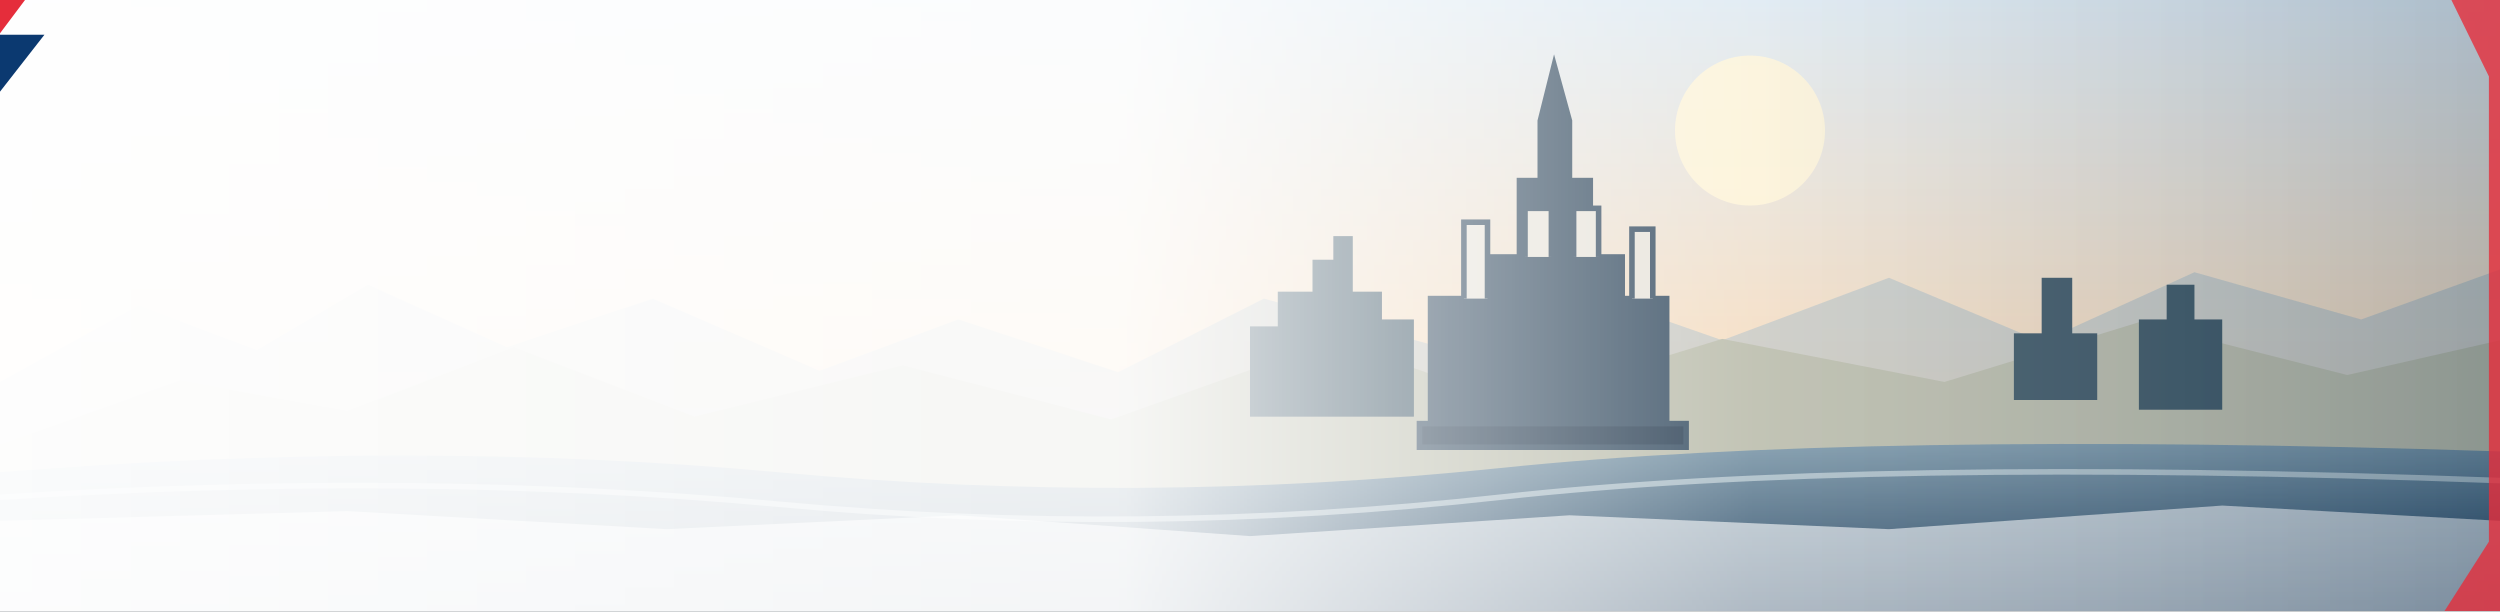
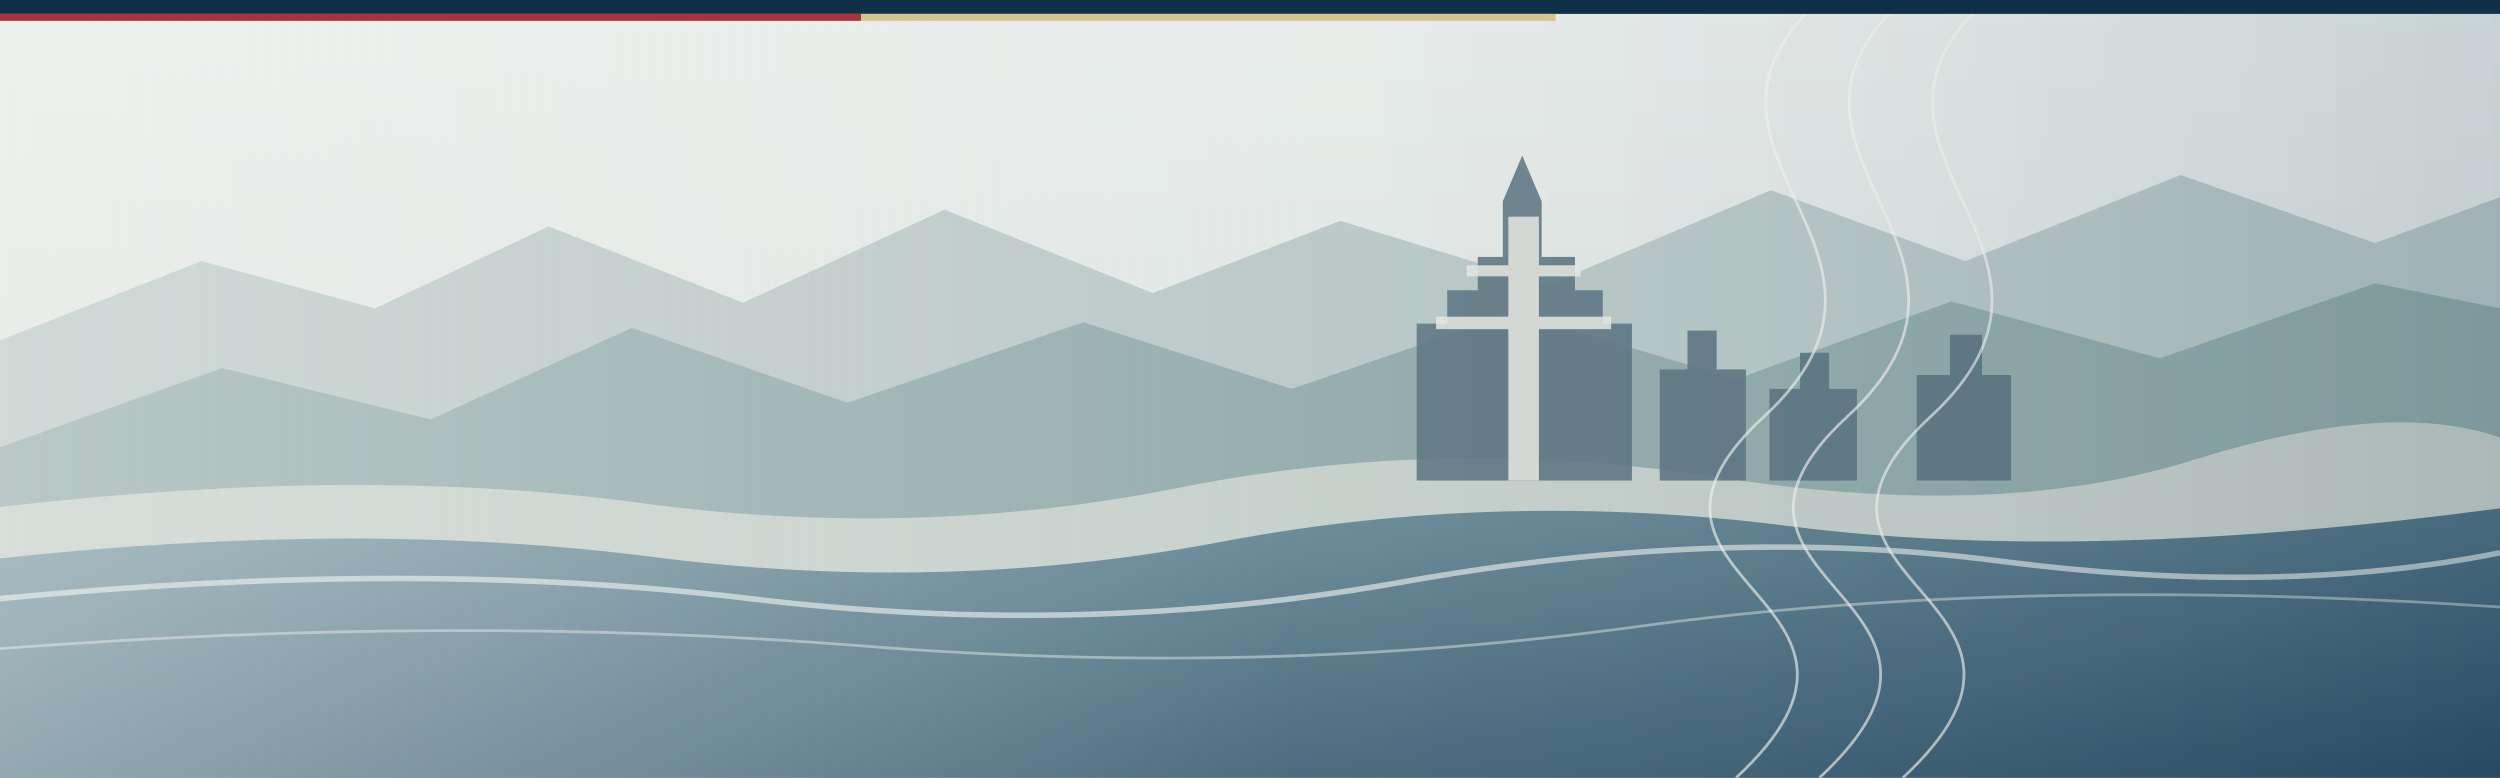
- <svg xmlns="http://www.w3.org/2000/svg" viewBox="0 0 1800 440" preserveAspectRatio="xMidYMid slice">
+ <svg xmlns="http://www.w3.org/2000/svg" viewBox="0 0 1800 560" preserveAspectRatio="xMidYMid slice" role="img" aria-labelledby="title desc">
  <defs>
-     <linearGradient id="sky" x2="0" y2="1">
-       <stop stop-color="#dce8f1" />
-       <stop offset=".62" stop-color="#f6d9b8" />
-       <stop offset="1" stop-color="#f4eee4" />
+     <linearGradient id="paper" x1="0" y1="0" x2="0" y2="1">
+       <stop stop-color="#e7ecea" />
+       <stop offset="1" stop-color="#d6dedc" />
    </linearGradient>
-     <linearGradient id="river" x2="0" y2="1">
-       <stop stop-color="#718fa2" />
-       <stop offset="1" stop-color="#0c2d4c" />
+     <linearGradient id="water" x1="0" y1="0" x2="1" y2="1">
+       <stop stop-color="#7799a4" />
+       <stop offset="1" stop-color="#294e66" />
    </linearGradient>
-     <linearGradient id="shade">
-       <stop stop-color="#fff" stop-opacity=".97" />
-       <stop offset=".45" stop-color="#fff" stop-opacity=".88" />
-       <stop offset=".7" stop-color="#fff" stop-opacity=".18" />
-       <stop offset="1" stop-color="#0b2b4b" stop-opacity=".25" />
+     <linearGradient id="veil">
+       <stop stop-color="#f8f7f2" stop-opacity=".4" />
+       <stop offset=".52" stop-color="#f8f7f2" stop-opacity=".08" />
+       <stop offset="1" stop-color="#102f49" stop-opacity=".14" />
    </linearGradient>
  </defs>
-   <rect width="1800" height="440" fill="url(#sky)" />
-   <circle cx="1260" cy="94" r="54" fill="#fff4d5" opacity=".85" />
-   <path d="M0 275 100 220 185 252 265 205 365 250 470 215 590 267 690 230 805 268 910 215 1030 248 1140 210 1240 245 1360 200 1470 246 1580 196 1700 230 1800 194V440H0Z" fill="#a3b7c1" opacity=".55" />
-   <path d="M0 320 130 274 250 296 370 250 500 300 650 263 800 302 960 245 1090 290 1240 244 1400 275 1540 232 1690 270 1800 245V440H0Z" fill="#b5b7a5" />
-   <g transform="translate(1030 35)" fill="#263f55" stroke="#263f55" stroke-width="4">
-     <path d="M0 270V180L42 180V150L64 150V95L79 95V52L89 12 100 52V95H115V150H138V180H170V270Z" />
-     <path d="M24 180 24 125 41 125 41 180M68 150V115H87V150M103 150V115H121V150M145 180V130H160V180" fill="#e5e1d7" />
-     <path d="M-8 270H184V287H-8Z" fill="#182f45" />
+   <rect width="1800" height="560" fill="url(#paper)" />
+   <path d="M0 245L145 188 270 222 395 163 535 218 680 151 830 211 965 159 1115 205 1275 137 1415 188 1570 126 1710 175 1800 142V560H0Z" fill="#b6c6c5" />
+   <path d="M0 322L160 265 310 302 455 236 610 290 780 232 930 280 1090 225 1250 273 1405 217 1555 258 1710 204 1800 222V560H0Z" fill="#8ea9a9" />
+   <path d="M0 365Q260 335 460 362T850 351T1240 344T1580 331T1800 315V560H0Z" fill="#c3ceca" />
+   <g fill="#536e7b" opacity=".88">
+     <path d="M1020 346V233H1042V209H1064V185H1082V145L1096 112 1110 145V185H1134V209H1154V233H1175V346Z" />
+     <path d="M1195 346V266H1215V238H1236V266H1257V346Z" />
+     <path d="M1274 346V280H1296V254H1317V280H1337V346Z" />
+     <path d="M1380 346V270H1404V241H1427V270H1448V346Z" />
  </g>
-   <g fill="#304b5b">
-     <path d="M900 300V235H920V210H945V187H960V170H974V210H995V230H1018V300Z" />
-     <path d="M1450 288V240H1470V200H1492V240H1510V288Z" />
-     <path d="M1540 295V230H1560V205H1580V230H1600V295Z" />
+   <g fill="#e7e9e2" opacity=".85">
+     <path d="M1034 228H1160V237H1034Z" />
+     <path d="M1056 191H1138V199H1056Z" />
+     <path d="M1086 156H1108V346H1086Z" />
  </g>
-   <path d="M0 340Q300 316 560 340T1080 337T1800 325V440H0Z" fill="url(#river)" />
-   <path d="M0 358Q300 339 560 363T1080 358T1800 346" fill="none" stroke="#d4e1e5" stroke-width="4" opacity=".6" />
-   <g fill="#fff" opacity=".6">
-     <path d="M0 375 250 368 480 381 690 371 900 386 1130 371 1360 381 1600 364 1800 375V440H0Z" />
+   <path d="M0 402Q260 374 470 401T880 390T1290 379T1800 366V560H0Z" fill="url(#water)" />
+   <path d="M0 431Q300 402 540 431T1010 419T1440 404T1800 398" fill="none" stroke="#dce6e2" stroke-width="4" opacity=".7" />
+   <path d="M0 467Q330 442 620 465T1180 451T1800 437" fill="none" stroke="#dce6e2" stroke-width="2" opacity=".5" />
+   <g fill="none" stroke="#f8f7f2" stroke-width="2" opacity=".65">
+     <path d="M1310 0C1190 110 1400 180 1270 300S1390 430 1250 560" />
+     <path d="M1370 0C1250 110 1460 180 1330 300S1450 430 1310 560" />
+     <path d="M1430 0C1310 110 1520 180 1390 300S1510 430 1370 560" />
  </g>
-   <rect width="1800" height="440" fill="url(#shade)" />
-   <path d="M0 0H18L0 24Z" fill="#e52d3b" />
-   <path d="M0 25H32L0 66Z" fill="#0b3970" />
-   <path d="M1765 0H1800V440H1760L1792 390V55Z" fill="#e52d3b" opacity=".8" />
+   <rect width="1800" height="560" fill="url(#veil)" />
+   <path d="M0 0H1800V10H0Z" fill="#102f49" />
+   <path d="M0 10H620V15H0Z" fill="#a9323b" />
+   <path d="M620 10H1120V15H620Z" fill="#d8c28e" />
</svg>
